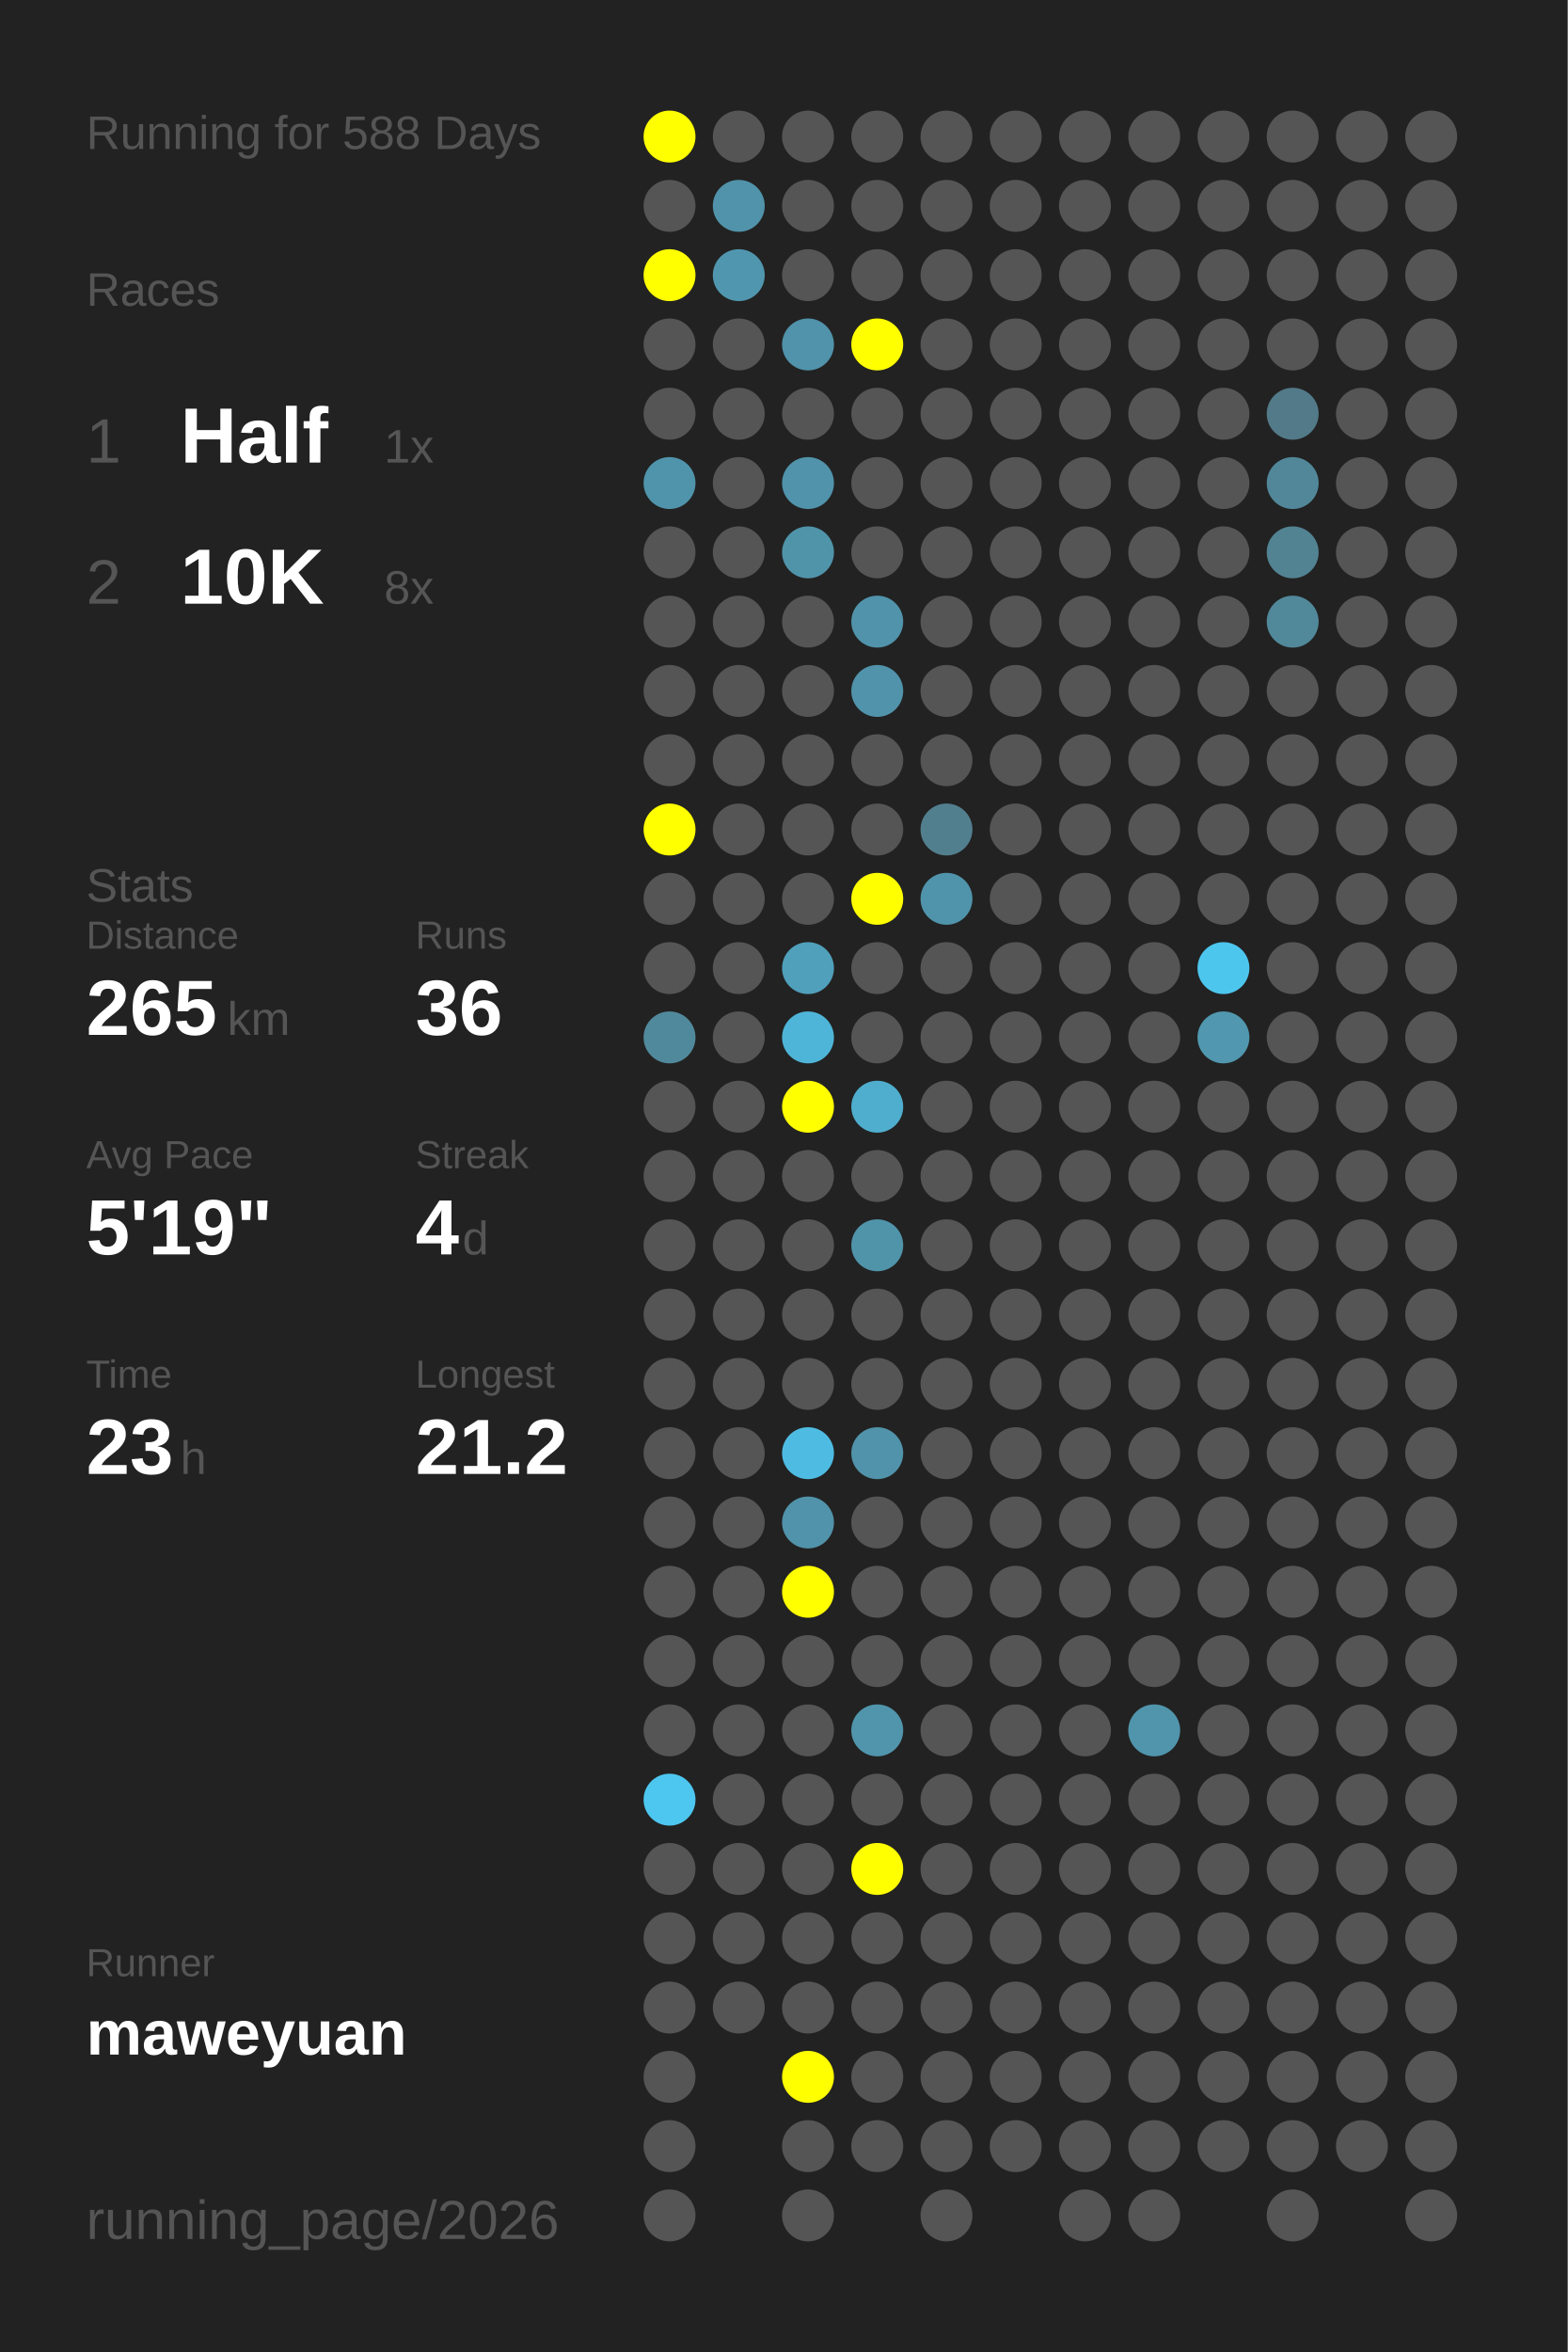
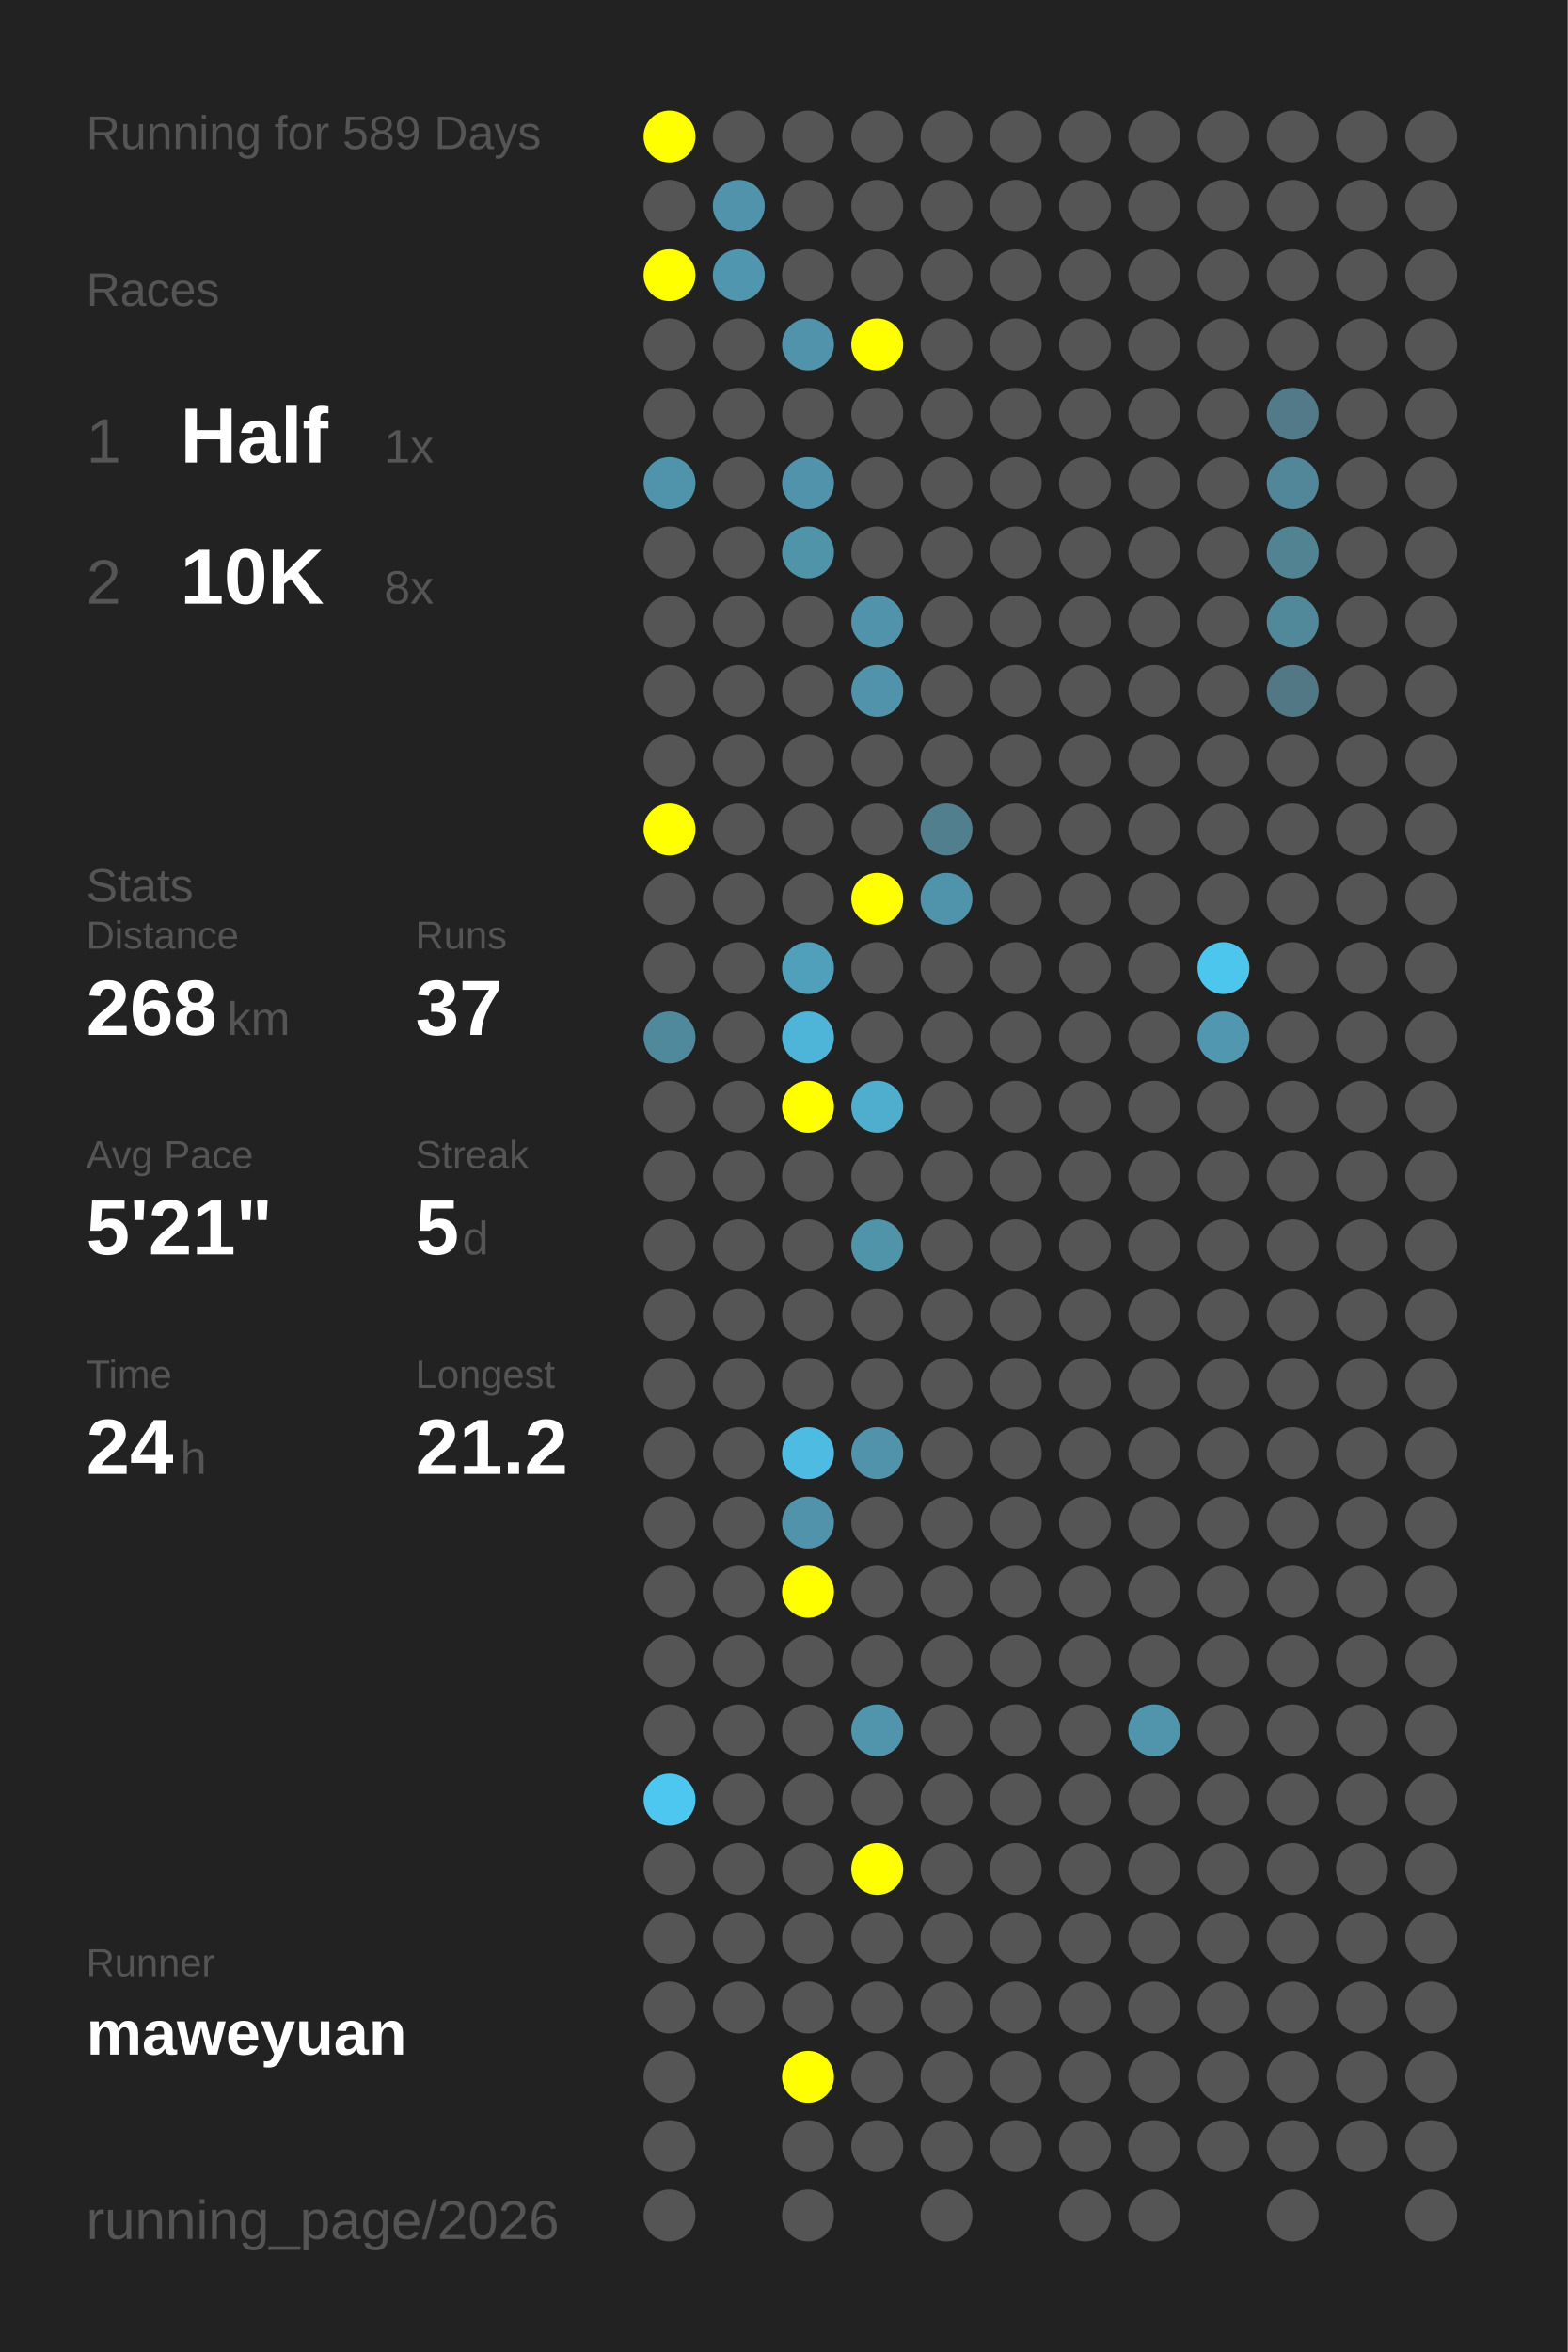
<svg xmlns="http://www.w3.org/2000/svg" baseProfile="full" height="300mm" version="1.1" viewBox="0,0,200,300" width="200mm">
  <defs />
  <rect fill="#222222" height="300" width="200" x="0" y="0" />
-   <text fill="#555555" style="font-size:6px; font-family:Arial;" x="11" y="19">Running for 588 Days</text>
+   <text fill="#555555" style="font-size:6px; font-family:Arial;" x="11" y="19">Running for 589 Days</text>
  <text fill="#555555" style="font-size:6px; font-family:Arial;" x="11" y="39">Races</text>
  <text fill="#555555" style="font-size:8px; font-family:Arial;" x="11" y="59">1</text>
  <text fill="#FFFFFF" style="font-size:10px; font-family:Arial; font-weight:bold;" x="23" y="59">Half</text>
  <text fill="#555555" style="font-size:6px; font-family:Arial;" x="49" y="59">1x</text>
  <text fill="#555555" style="font-size:8px; font-family:Arial;" x="11" y="77">2</text>
  <text fill="#FFFFFF" style="font-size:10px; font-family:Arial; font-weight:bold;" x="23" y="77">10K</text>
  <text fill="#555555" style="font-size:6px; font-family:Arial;" x="49" y="77">8x</text>
  <text fill="#555555" style="font-size:6px; font-family:Arial;" x="11" y="115">Stats</text>
  <text fill="#555555" style="font-size:5px; font-family:Arial;" x="11" y="121">Distance</text>
-   <text fill="#FFFFFF" style="font-size:10px; font-family:Arial; font-weight:bold;" x="11" y="132">265</text>
+   <text fill="#FFFFFF" style="font-size:10px; font-family:Arial; font-weight:bold;" x="11" y="132">268</text>
  <text fill="#555555" style="font-size:6px; font-family:Arial;" x="29" y="132">km</text>
  <text fill="#555555" style="font-size:5px; font-family:Arial;" x="53" y="121">Runs</text>
-   <text fill="#FFFFFF" style="font-size:10px; font-family:Arial; font-weight:bold;" x="53" y="132">36</text>
+   <text fill="#FFFFFF" style="font-size:10px; font-family:Arial; font-weight:bold;" x="53" y="132">37</text>
  <text fill="#555555" style="font-size:5px; font-family:Arial;" x="11" y="149">Avg Pace</text>
-   <text fill="#FFFFFF" style="font-size:10px; font-family:Arial; font-weight:bold;" x="11" y="160">5'19"</text>
+   <text fill="#FFFFFF" style="font-size:10px; font-family:Arial; font-weight:bold;" x="11" y="160">5'21"</text>
  <text fill="#555555" style="font-size:5px; font-family:Arial;" x="53" y="149">Streak</text>
-   <text fill="#FFFFFF" style="font-size:10px; font-family:Arial; font-weight:bold;" x="53" y="160">4</text>
+   <text fill="#FFFFFF" style="font-size:10px; font-family:Arial; font-weight:bold;" x="53" y="160">5</text>
  <text fill="#555555" style="font-size:6px; font-family:Arial;" x="59" y="160">d</text>
  <text fill="#555555" style="font-size:5px; font-family:Arial;" x="11" y="177">Time</text>
-   <text fill="#FFFFFF" style="font-size:10px; font-family:Arial; font-weight:bold;" x="11" y="188">23</text>
+   <text fill="#FFFFFF" style="font-size:10px; font-family:Arial; font-weight:bold;" x="11" y="188">24</text>
  <text fill="#555555" style="font-size:6px; font-family:Arial;" x="23" y="188">h</text>
  <text fill="#555555" style="font-size:5px; font-family:Arial;" x="53" y="177">Longest</text>
  <text fill="#FFFFFF" style="font-size:10px; font-family:Arial; font-weight:bold;" x="53" y="188">21.2</text>
  <text fill="#555555" style="font-size:5px; font-family:Arial;" x="11" y="252.065">Runner</text>
  <text fill="#FFFFFF" style="font-size:8px; font-family:Arial; font-weight:bold;" x="11" y="262.065">maweyuan</text>
  <text fill="#555555" style="font-size:7px; font-family:Arial;" x="11" y="285.581">running_page/2026</text>
  <circle cx="85.417" cy="17.419" fill="#FFFF00" r="3.312" />
  <circle cx="85.417" cy="26.258" fill="#555555" r="3.312" />
  <circle cx="85.417" cy="35.097" fill="#FFFF00" r="3.312" />
  <circle cx="85.417" cy="43.935" fill="#555555" r="3.312" />
  <circle cx="85.417" cy="52.774" fill="#555555" r="3.312" />
  <circle cx="85.417" cy="61.613" fill="#5094ab" r="3.312" />
  <circle cx="85.417" cy="70.452" fill="#555555" r="3.312" />
  <circle cx="85.417" cy="79.29" fill="#555555" r="3.312" />
  <circle cx="85.417" cy="88.129" fill="#555555" r="3.312" />
  <circle cx="85.417" cy="96.968" fill="#555555" r="3.312" />
  <circle cx="85.417" cy="105.806" fill="#FFFF00" r="3.312" />
  <circle cx="85.417" cy="114.645" fill="#555555" r="3.312" />
  <circle cx="85.417" cy="123.484" fill="#555555" r="3.312" />
  <circle cx="85.417" cy="132.323" fill="#51899c" r="3.312" />
  <circle cx="85.417" cy="141.161" fill="#555555" r="3.312" />
  <circle cx="85.417" cy="150" fill="#555555" r="3.312" />
  <circle cx="85.417" cy="158.839" fill="#555555" r="3.312" />
  <circle cx="85.417" cy="167.677" fill="#555555" r="3.312" />
  <circle cx="85.417" cy="176.516" fill="#555555" r="3.312" />
  <circle cx="85.417" cy="185.355" fill="#555555" r="3.312" />
  <circle cx="85.417" cy="194.194" fill="#555555" r="3.312" />
  <circle cx="85.417" cy="203.032" fill="#555555" r="3.312" />
  <circle cx="85.417" cy="211.871" fill="#555555" r="3.312" />
  <circle cx="85.417" cy="220.71" fill="#555555" r="3.312" />
  <circle cx="85.417" cy="229.548" fill="#4dc7f0" r="3.312" />
  <circle cx="85.417" cy="238.387" fill="#555555" r="3.312" />
  <circle cx="85.417" cy="247.226" fill="#555555" r="3.312" />
  <circle cx="85.417" cy="256.065" fill="#555555" r="3.312" />
  <circle cx="85.417" cy="264.903" fill="#555555" r="3.312" />
  <circle cx="85.417" cy="273.742" fill="#555555" r="3.312" />
  <circle cx="85.417" cy="282.581" fill="#555555" r="3.312" />
  <circle cx="94.25" cy="17.419" fill="#555555" r="3.312" />
  <circle cx="94.25" cy="26.258" fill="#5093aa" r="3.312" />
  <circle cx="94.25" cy="35.097" fill="#5096ae" r="3.312" />
  <circle cx="94.25" cy="43.935" fill="#555555" r="3.312" />
  <circle cx="94.25" cy="52.774" fill="#555555" r="3.312" />
  <circle cx="94.25" cy="61.613" fill="#555555" r="3.312" />
  <circle cx="94.25" cy="70.452" fill="#555555" r="3.312" />
  <circle cx="94.25" cy="79.29" fill="#555555" r="3.312" />
  <circle cx="94.25" cy="88.129" fill="#555555" r="3.312" />
  <circle cx="94.25" cy="96.968" fill="#555555" r="3.312" />
  <circle cx="94.25" cy="105.806" fill="#555555" r="3.312" />
  <circle cx="94.25" cy="114.645" fill="#555555" r="3.312" />
  <circle cx="94.25" cy="123.484" fill="#555555" r="3.312" />
  <circle cx="94.25" cy="132.323" fill="#555555" r="3.312" />
  <circle cx="94.25" cy="141.161" fill="#555555" r="3.312" />
  <circle cx="94.25" cy="150" fill="#555555" r="3.312" />
  <circle cx="94.25" cy="158.839" fill="#555555" r="3.312" />
  <circle cx="94.25" cy="167.677" fill="#555555" r="3.312" />
  <circle cx="94.25" cy="176.516" fill="#555555" r="3.312" />
  <circle cx="94.25" cy="185.355" fill="#555555" r="3.312" />
  <circle cx="94.25" cy="194.194" fill="#555555" r="3.312" />
  <circle cx="94.25" cy="203.032" fill="#555555" r="3.312" />
  <circle cx="94.25" cy="211.871" fill="#555555" r="3.312" />
  <circle cx="94.25" cy="220.71" fill="#555555" r="3.312" />
  <circle cx="94.25" cy="229.548" fill="#555555" r="3.312" />
  <circle cx="94.25" cy="238.387" fill="#555555" r="3.312" />
  <circle cx="94.25" cy="247.226" fill="#555555" r="3.312" />
  <circle cx="94.25" cy="256.065" fill="#555555" r="3.312" />
  <circle cx="103.083" cy="17.419" fill="#555555" r="3.312" />
  <circle cx="103.083" cy="26.258" fill="#555555" r="3.312" />
  <circle cx="103.083" cy="35.097" fill="#555555" r="3.312" />
  <circle cx="103.083" cy="43.935" fill="#5093aa" r="3.312" />
  <circle cx="103.083" cy="52.774" fill="#555555" r="3.312" />
  <circle cx="103.083" cy="61.613" fill="#5093aa" r="3.312" />
  <circle cx="103.083" cy="70.452" fill="#5094aa" r="3.312" />
  <circle cx="103.083" cy="79.29" fill="#555555" r="3.312" />
  <circle cx="103.083" cy="88.129" fill="#555555" r="3.312" />
  <circle cx="103.083" cy="96.968" fill="#555555" r="3.312" />
  <circle cx="103.083" cy="105.806" fill="#555555" r="3.312" />
  <circle cx="103.083" cy="114.645" fill="#555555" r="3.312" />
  <circle cx="103.083" cy="123.484" fill="#50a0bb" r="3.312" />
  <circle cx="103.083" cy="132.323" fill="#4eb5d8" r="3.312" />
  <circle cx="103.083" cy="141.161" fill="#FFFF00" r="3.312" />
  <circle cx="103.083" cy="150" fill="#555555" r="3.312" />
  <circle cx="103.083" cy="158.839" fill="#555555" r="3.312" />
  <circle cx="103.083" cy="167.677" fill="#555555" r="3.312" />
  <circle cx="103.083" cy="176.516" fill="#555555" r="3.312" />
  <circle cx="103.083" cy="185.355" fill="#4ebce2" r="3.312" />
  <circle cx="103.083" cy="194.194" fill="#5093aa" r="3.312" />
  <circle cx="103.083" cy="203.032" fill="#FFFF00" r="3.312" />
  <circle cx="103.083" cy="211.871" fill="#555555" r="3.312" />
  <circle cx="103.083" cy="220.71" fill="#555555" r="3.312" />
  <circle cx="103.083" cy="229.548" fill="#555555" r="3.312" />
  <circle cx="103.083" cy="238.387" fill="#555555" r="3.312" />
  <circle cx="103.083" cy="247.226" fill="#555555" r="3.312" />
  <circle cx="103.083" cy="256.065" fill="#555555" r="3.312" />
  <circle cx="103.083" cy="264.903" fill="#FFFF00" r="3.312" />
  <circle cx="103.083" cy="273.742" fill="#555555" r="3.312" />
  <circle cx="103.083" cy="282.581" fill="#555555" r="3.312" />
  <circle cx="111.917" cy="17.419" fill="#555555" r="3.312" />
  <circle cx="111.917" cy="26.258" fill="#555555" r="3.312" />
  <circle cx="111.917" cy="35.097" fill="#555555" r="3.312" />
  <circle cx="111.917" cy="43.935" fill="#FFFF00" r="3.312" />
  <circle cx="111.917" cy="52.774" fill="#555555" r="3.312" />
  <circle cx="111.917" cy="61.613" fill="#555555" r="3.312" />
  <circle cx="111.917" cy="70.452" fill="#555555" r="3.312" />
  <circle cx="111.917" cy="79.29" fill="#5093aa" r="3.312" />
  <circle cx="111.917" cy="88.129" fill="#5093aa" r="3.312" />
  <circle cx="111.917" cy="96.968" fill="#555555" r="3.312" />
  <circle cx="111.917" cy="105.806" fill="#555555" r="3.312" />
  <circle cx="111.917" cy="114.645" fill="#FFFF00" r="3.312" />
  <circle cx="111.917" cy="123.484" fill="#555555" r="3.312" />
  <circle cx="111.917" cy="132.323" fill="#555555" r="3.312" />
  <circle cx="111.917" cy="141.161" fill="#4faece" r="3.312" />
  <circle cx="111.917" cy="150" fill="#555555" r="3.312" />
  <circle cx="111.917" cy="158.839" fill="#5094aa" r="3.312" />
  <circle cx="111.917" cy="167.677" fill="#555555" r="3.312" />
  <circle cx="111.917" cy="176.516" fill="#555555" r="3.312" />
  <circle cx="111.917" cy="185.355" fill="#5093aa" r="3.312" />
  <circle cx="111.917" cy="194.194" fill="#555555" r="3.312" />
  <circle cx="111.917" cy="203.032" fill="#555555" r="3.312" />
  <circle cx="111.917" cy="211.871" fill="#555555" r="3.312" />
  <circle cx="111.917" cy="220.71" fill="#5095ac" r="3.312" />
  <circle cx="111.917" cy="229.548" fill="#555555" r="3.312" />
  <circle cx="111.917" cy="238.387" fill="#FFFF00" r="3.312" />
  <circle cx="111.917" cy="247.226" fill="#555555" r="3.312" />
  <circle cx="111.917" cy="256.065" fill="#555555" r="3.312" />
  <circle cx="111.917" cy="264.903" fill="#555555" r="3.312" />
  <circle cx="111.917" cy="273.742" fill="#555555" r="3.312" />
  <circle cx="120.75" cy="17.419" fill="#555555" r="3.312" />
  <circle cx="120.75" cy="26.258" fill="#555555" r="3.312" />
  <circle cx="120.75" cy="35.097" fill="#555555" r="3.312" />
  <circle cx="120.75" cy="43.935" fill="#555555" r="3.312" />
  <circle cx="120.75" cy="52.774" fill="#555555" r="3.312" />
  <circle cx="120.75" cy="61.613" fill="#555555" r="3.312" />
  <circle cx="120.75" cy="70.452" fill="#555555" r="3.312" />
  <circle cx="120.75" cy="79.29" fill="#555555" r="3.312" />
  <circle cx="120.75" cy="88.129" fill="#555555" r="3.312" />
  <circle cx="120.75" cy="96.968" fill="#555555" r="3.312" />
  <circle cx="120.75" cy="105.806" fill="#527f8e" r="3.312" />
  <circle cx="120.75" cy="114.645" fill="#5094ab" r="3.312" />
  <circle cx="120.75" cy="123.484" fill="#555555" r="3.312" />
  <circle cx="120.75" cy="132.323" fill="#555555" r="3.312" />
  <circle cx="120.75" cy="141.161" fill="#555555" r="3.312" />
  <circle cx="120.75" cy="150" fill="#555555" r="3.312" />
  <circle cx="120.75" cy="158.839" fill="#555555" r="3.312" />
  <circle cx="120.75" cy="167.677" fill="#555555" r="3.312" />
  <circle cx="120.75" cy="176.516" fill="#555555" r="3.312" />
  <circle cx="120.75" cy="185.355" fill="#555555" r="3.312" />
  <circle cx="120.75" cy="194.194" fill="#555555" r="3.312" />
  <circle cx="120.75" cy="203.032" fill="#555555" r="3.312" />
  <circle cx="120.75" cy="211.871" fill="#555555" r="3.312" />
  <circle cx="120.75" cy="220.71" fill="#555555" r="3.312" />
  <circle cx="120.75" cy="229.548" fill="#555555" r="3.312" />
  <circle cx="120.75" cy="238.387" fill="#555555" r="3.312" />
  <circle cx="120.75" cy="247.226" fill="#555555" r="3.312" />
  <circle cx="120.75" cy="256.065" fill="#555555" r="3.312" />
  <circle cx="120.75" cy="264.903" fill="#555555" r="3.312" />
  <circle cx="120.75" cy="273.742" fill="#555555" r="3.312" />
  <circle cx="120.75" cy="282.581" fill="#555555" r="3.312" />
  <circle cx="129.583" cy="17.419" fill="#555555" r="3.312" />
  <circle cx="129.583" cy="26.258" fill="#555555" r="3.312" />
  <circle cx="129.583" cy="35.097" fill="#555555" r="3.312" />
  <circle cx="129.583" cy="43.935" fill="#555555" r="3.312" />
  <circle cx="129.583" cy="52.774" fill="#555555" r="3.312" />
  <circle cx="129.583" cy="61.613" fill="#555555" r="3.312" />
  <circle cx="129.583" cy="70.452" fill="#555555" r="3.312" />
  <circle cx="129.583" cy="79.29" fill="#555555" r="3.312" />
  <circle cx="129.583" cy="88.129" fill="#555555" r="3.312" />
  <circle cx="129.583" cy="96.968" fill="#555555" r="3.312" />
  <circle cx="129.583" cy="105.806" fill="#555555" r="3.312" />
  <circle cx="129.583" cy="114.645" fill="#555555" r="3.312" />
  <circle cx="129.583" cy="123.484" fill="#555555" r="3.312" />
  <circle cx="129.583" cy="132.323" fill="#555555" r="3.312" />
  <circle cx="129.583" cy="141.161" fill="#555555" r="3.312" />
  <circle cx="129.583" cy="150" fill="#555555" r="3.312" />
  <circle cx="129.583" cy="158.839" fill="#555555" r="3.312" />
  <circle cx="129.583" cy="167.677" fill="#555555" r="3.312" />
  <circle cx="129.583" cy="176.516" fill="#555555" r="3.312" />
  <circle cx="129.583" cy="185.355" fill="#555555" r="3.312" />
  <circle cx="129.583" cy="194.194" fill="#555555" r="3.312" />
  <circle cx="129.583" cy="203.032" fill="#555555" r="3.312" />
  <circle cx="129.583" cy="211.871" fill="#555555" r="3.312" />
  <circle cx="129.583" cy="220.71" fill="#555555" r="3.312" />
  <circle cx="129.583" cy="229.548" fill="#555555" r="3.312" />
  <circle cx="129.583" cy="238.387" fill="#555555" r="3.312" />
  <circle cx="129.583" cy="247.226" fill="#555555" r="3.312" />
  <circle cx="129.583" cy="256.065" fill="#555555" r="3.312" />
  <circle cx="129.583" cy="264.903" fill="#555555" r="3.312" />
  <circle cx="129.583" cy="273.742" fill="#555555" r="3.312" />
  <circle cx="138.417" cy="17.419" fill="#555555" r="3.312" />
  <circle cx="138.417" cy="26.258" fill="#555555" r="3.312" />
  <circle cx="138.417" cy="35.097" fill="#555555" r="3.312" />
  <circle cx="138.417" cy="43.935" fill="#555555" r="3.312" />
  <circle cx="138.417" cy="52.774" fill="#555555" r="3.312" />
  <circle cx="138.417" cy="61.613" fill="#555555" r="3.312" />
  <circle cx="138.417" cy="70.452" fill="#555555" r="3.312" />
  <circle cx="138.417" cy="79.29" fill="#555555" r="3.312" />
  <circle cx="138.417" cy="88.129" fill="#555555" r="3.312" />
  <circle cx="138.417" cy="96.968" fill="#555555" r="3.312" />
  <circle cx="138.417" cy="105.806" fill="#555555" r="3.312" />
  <circle cx="138.417" cy="114.645" fill="#555555" r="3.312" />
  <circle cx="138.417" cy="123.484" fill="#555555" r="3.312" />
  <circle cx="138.417" cy="132.323" fill="#555555" r="3.312" />
  <circle cx="138.417" cy="141.161" fill="#555555" r="3.312" />
  <circle cx="138.417" cy="150" fill="#555555" r="3.312" />
  <circle cx="138.417" cy="158.839" fill="#555555" r="3.312" />
  <circle cx="138.417" cy="167.677" fill="#555555" r="3.312" />
  <circle cx="138.417" cy="176.516" fill="#555555" r="3.312" />
  <circle cx="138.417" cy="185.355" fill="#555555" r="3.312" />
  <circle cx="138.417" cy="194.194" fill="#555555" r="3.312" />
  <circle cx="138.417" cy="203.032" fill="#555555" r="3.312" />
  <circle cx="138.417" cy="211.871" fill="#555555" r="3.312" />
  <circle cx="138.417" cy="220.71" fill="#555555" r="3.312" />
  <circle cx="138.417" cy="229.548" fill="#555555" r="3.312" />
  <circle cx="138.417" cy="238.387" fill="#555555" r="3.312" />
  <circle cx="138.417" cy="247.226" fill="#555555" r="3.312" />
  <circle cx="138.417" cy="256.065" fill="#555555" r="3.312" />
  <circle cx="138.417" cy="264.903" fill="#555555" r="3.312" />
  <circle cx="138.417" cy="273.742" fill="#555555" r="3.312" />
  <circle cx="138.417" cy="282.581" fill="#555555" r="3.312" />
  <circle cx="147.25" cy="17.419" fill="#555555" r="3.312" />
  <circle cx="147.25" cy="26.258" fill="#555555" r="3.312" />
  <circle cx="147.25" cy="35.097" fill="#555555" r="3.312" />
  <circle cx="147.25" cy="43.935" fill="#555555" r="3.312" />
  <circle cx="147.25" cy="52.774" fill="#555555" r="3.312" />
  <circle cx="147.25" cy="61.613" fill="#555555" r="3.312" />
  <circle cx="147.25" cy="70.452" fill="#555555" r="3.312" />
  <circle cx="147.25" cy="79.29" fill="#555555" r="3.312" />
  <circle cx="147.25" cy="88.129" fill="#555555" r="3.312" />
  <circle cx="147.25" cy="96.968" fill="#555555" r="3.312" />
  <circle cx="147.25" cy="105.806" fill="#555555" r="3.312" />
  <circle cx="147.25" cy="114.645" fill="#555555" r="3.312" />
  <circle cx="147.25" cy="123.484" fill="#555555" r="3.312" />
  <circle cx="147.25" cy="132.323" fill="#555555" r="3.312" />
  <circle cx="147.25" cy="141.161" fill="#555555" r="3.312" />
  <circle cx="147.25" cy="150" fill="#555555" r="3.312" />
  <circle cx="147.25" cy="158.839" fill="#555555" r="3.312" />
  <circle cx="147.25" cy="167.677" fill="#555555" r="3.312" />
  <circle cx="147.25" cy="176.516" fill="#555555" r="3.312" />
  <circle cx="147.25" cy="185.355" fill="#555555" r="3.312" />
  <circle cx="147.25" cy="194.194" fill="#555555" r="3.312" />
  <circle cx="147.25" cy="203.032" fill="#555555" r="3.312" />
  <circle cx="147.25" cy="211.871" fill="#555555" r="3.312" />
  <circle cx="147.25" cy="220.71" fill="#5095ac" r="3.312" />
  <circle cx="147.25" cy="229.548" fill="#555555" r="3.312" />
  <circle cx="147.25" cy="238.387" fill="#555555" r="3.312" />
  <circle cx="147.25" cy="247.226" fill="#555555" r="3.312" />
  <circle cx="147.25" cy="256.065" fill="#555555" r="3.312" />
  <circle cx="147.25" cy="264.903" fill="#555555" r="3.312" />
  <circle cx="147.25" cy="273.742" fill="#555555" r="3.312" />
  <circle cx="147.25" cy="282.581" fill="#555555" r="3.312" />
  <circle cx="156.083" cy="17.419" fill="#555555" r="3.312" />
  <circle cx="156.083" cy="26.258" fill="#555555" r="3.312" />
  <circle cx="156.083" cy="35.097" fill="#555555" r="3.312" />
  <circle cx="156.083" cy="43.935" fill="#555555" r="3.312" />
  <circle cx="156.083" cy="52.774" fill="#555555" r="3.312" />
  <circle cx="156.083" cy="61.613" fill="#555555" r="3.312" />
  <circle cx="156.083" cy="70.452" fill="#555555" r="3.312" />
  <circle cx="156.083" cy="79.29" fill="#555555" r="3.312" />
  <circle cx="156.083" cy="88.129" fill="#555555" r="3.312" />
  <circle cx="156.083" cy="96.968" fill="#555555" r="3.312" />
  <circle cx="156.083" cy="105.806" fill="#555555" r="3.312" />
  <circle cx="156.083" cy="114.645" fill="#555555" r="3.312" />
  <circle cx="156.083" cy="123.484" fill="#4dc6ee" r="3.312" />
  <circle cx="156.083" cy="132.323" fill="#5097af" r="3.312" />
  <circle cx="156.083" cy="141.161" fill="#555555" r="3.312" />
  <circle cx="156.083" cy="150" fill="#555555" r="3.312" />
  <circle cx="156.083" cy="158.839" fill="#555555" r="3.312" />
  <circle cx="156.083" cy="167.677" fill="#555555" r="3.312" />
  <circle cx="156.083" cy="176.516" fill="#555555" r="3.312" />
  <circle cx="156.083" cy="185.355" fill="#555555" r="3.312" />
  <circle cx="156.083" cy="194.194" fill="#555555" r="3.312" />
  <circle cx="156.083" cy="203.032" fill="#555555" r="3.312" />
  <circle cx="156.083" cy="211.871" fill="#555555" r="3.312" />
  <circle cx="156.083" cy="220.71" fill="#555555" r="3.312" />
  <circle cx="156.083" cy="229.548" fill="#555555" r="3.312" />
  <circle cx="156.083" cy="238.387" fill="#555555" r="3.312" />
  <circle cx="156.083" cy="247.226" fill="#555555" r="3.312" />
  <circle cx="156.083" cy="256.065" fill="#555555" r="3.312" />
  <circle cx="156.083" cy="264.903" fill="#555555" r="3.312" />
  <circle cx="156.083" cy="273.742" fill="#555555" r="3.312" />
  <circle cx="164.917" cy="17.419" fill="#555555" r="3.312" />
  <circle cx="164.917" cy="26.258" fill="#555555" r="3.312" />
  <circle cx="164.917" cy="35.097" fill="#555555" r="3.312" />
  <circle cx="164.917" cy="43.935" fill="#555555" r="3.312" />
  <circle cx="164.917" cy="52.774" fill="#527a88" r="3.312" />
  <circle cx="164.917" cy="61.613" fill="#518799" r="3.312" />
  <circle cx="164.917" cy="70.452" fill="#528393" r="3.312" />
  <circle cx="164.917" cy="79.29" fill="#51889a" r="3.312" />
-   <circle cx="164.917" cy="88.129" fill="#555555" r="3.312" />
+   <circle cx="164.917" cy="88.129" fill="#527885" r="3.312" />
  <circle cx="164.917" cy="96.968" fill="#555555" r="3.312" />
  <circle cx="164.917" cy="105.806" fill="#555555" r="3.312" />
  <circle cx="164.917" cy="114.645" fill="#555555" r="3.312" />
  <circle cx="164.917" cy="123.484" fill="#555555" r="3.312" />
  <circle cx="164.917" cy="132.323" fill="#555555" r="3.312" />
  <circle cx="164.917" cy="141.161" fill="#555555" r="3.312" />
  <circle cx="164.917" cy="150" fill="#555555" r="3.312" />
  <circle cx="164.917" cy="158.839" fill="#555555" r="3.312" />
  <circle cx="164.917" cy="167.677" fill="#555555" r="3.312" />
  <circle cx="164.917" cy="176.516" fill="#555555" r="3.312" />
  <circle cx="164.917" cy="185.355" fill="#555555" r="3.312" />
  <circle cx="164.917" cy="194.194" fill="#555555" r="3.312" />
  <circle cx="164.917" cy="203.032" fill="#555555" r="3.312" />
  <circle cx="164.917" cy="211.871" fill="#555555" r="3.312" />
  <circle cx="164.917" cy="220.71" fill="#555555" r="3.312" />
  <circle cx="164.917" cy="229.548" fill="#555555" r="3.312" />
  <circle cx="164.917" cy="238.387" fill="#555555" r="3.312" />
  <circle cx="164.917" cy="247.226" fill="#555555" r="3.312" />
  <circle cx="164.917" cy="256.065" fill="#555555" r="3.312" />
  <circle cx="164.917" cy="264.903" fill="#555555" r="3.312" />
  <circle cx="164.917" cy="273.742" fill="#555555" r="3.312" />
  <circle cx="164.917" cy="282.581" fill="#555555" r="3.312" />
  <circle cx="173.75" cy="17.419" fill="#555555" r="3.312" />
  <circle cx="173.75" cy="26.258" fill="#555555" r="3.312" />
  <circle cx="173.75" cy="35.097" fill="#555555" r="3.312" />
  <circle cx="173.75" cy="43.935" fill="#555555" r="3.312" />
  <circle cx="173.75" cy="52.774" fill="#555555" r="3.312" />
  <circle cx="173.75" cy="61.613" fill="#555555" r="3.312" />
  <circle cx="173.75" cy="70.452" fill="#555555" r="3.312" />
  <circle cx="173.75" cy="79.29" fill="#555555" r="3.312" />
  <circle cx="173.75" cy="88.129" fill="#555555" r="3.312" />
  <circle cx="173.75" cy="96.968" fill="#555555" r="3.312" />
  <circle cx="173.75" cy="105.806" fill="#555555" r="3.312" />
  <circle cx="173.75" cy="114.645" fill="#555555" r="3.312" />
  <circle cx="173.75" cy="123.484" fill="#555555" r="3.312" />
  <circle cx="173.75" cy="132.323" fill="#555555" r="3.312" />
  <circle cx="173.75" cy="141.161" fill="#555555" r="3.312" />
  <circle cx="173.75" cy="150" fill="#555555" r="3.312" />
  <circle cx="173.75" cy="158.839" fill="#555555" r="3.312" />
  <circle cx="173.75" cy="167.677" fill="#555555" r="3.312" />
  <circle cx="173.75" cy="176.516" fill="#555555" r="3.312" />
  <circle cx="173.75" cy="185.355" fill="#555555" r="3.312" />
  <circle cx="173.75" cy="194.194" fill="#555555" r="3.312" />
  <circle cx="173.75" cy="203.032" fill="#555555" r="3.312" />
  <circle cx="173.75" cy="211.871" fill="#555555" r="3.312" />
  <circle cx="173.75" cy="220.71" fill="#555555" r="3.312" />
  <circle cx="173.75" cy="229.548" fill="#555555" r="3.312" />
  <circle cx="173.75" cy="238.387" fill="#555555" r="3.312" />
  <circle cx="173.75" cy="247.226" fill="#555555" r="3.312" />
  <circle cx="173.75" cy="256.065" fill="#555555" r="3.312" />
  <circle cx="173.75" cy="264.903" fill="#555555" r="3.312" />
  <circle cx="173.75" cy="273.742" fill="#555555" r="3.312" />
  <circle cx="182.583" cy="17.419" fill="#555555" r="3.312" />
  <circle cx="182.583" cy="26.258" fill="#555555" r="3.312" />
  <circle cx="182.583" cy="35.097" fill="#555555" r="3.312" />
  <circle cx="182.583" cy="43.935" fill="#555555" r="3.312" />
  <circle cx="182.583" cy="52.774" fill="#555555" r="3.312" />
  <circle cx="182.583" cy="61.613" fill="#555555" r="3.312" />
  <circle cx="182.583" cy="70.452" fill="#555555" r="3.312" />
  <circle cx="182.583" cy="79.29" fill="#555555" r="3.312" />
  <circle cx="182.583" cy="88.129" fill="#555555" r="3.312" />
  <circle cx="182.583" cy="96.968" fill="#555555" r="3.312" />
  <circle cx="182.583" cy="105.806" fill="#555555" r="3.312" />
  <circle cx="182.583" cy="114.645" fill="#555555" r="3.312" />
  <circle cx="182.583" cy="123.484" fill="#555555" r="3.312" />
  <circle cx="182.583" cy="132.323" fill="#555555" r="3.312" />
  <circle cx="182.583" cy="141.161" fill="#555555" r="3.312" />
  <circle cx="182.583" cy="150" fill="#555555" r="3.312" />
  <circle cx="182.583" cy="158.839" fill="#555555" r="3.312" />
  <circle cx="182.583" cy="167.677" fill="#555555" r="3.312" />
  <circle cx="182.583" cy="176.516" fill="#555555" r="3.312" />
  <circle cx="182.583" cy="185.355" fill="#555555" r="3.312" />
  <circle cx="182.583" cy="194.194" fill="#555555" r="3.312" />
  <circle cx="182.583" cy="203.032" fill="#555555" r="3.312" />
  <circle cx="182.583" cy="211.871" fill="#555555" r="3.312" />
  <circle cx="182.583" cy="220.71" fill="#555555" r="3.312" />
  <circle cx="182.583" cy="229.548" fill="#555555" r="3.312" />
  <circle cx="182.583" cy="238.387" fill="#555555" r="3.312" />
  <circle cx="182.583" cy="247.226" fill="#555555" r="3.312" />
  <circle cx="182.583" cy="256.065" fill="#555555" r="3.312" />
  <circle cx="182.583" cy="264.903" fill="#555555" r="3.312" />
  <circle cx="182.583" cy="273.742" fill="#555555" r="3.312" />
  <circle cx="182.583" cy="282.581" fill="#555555" r="3.312" />
</svg>
